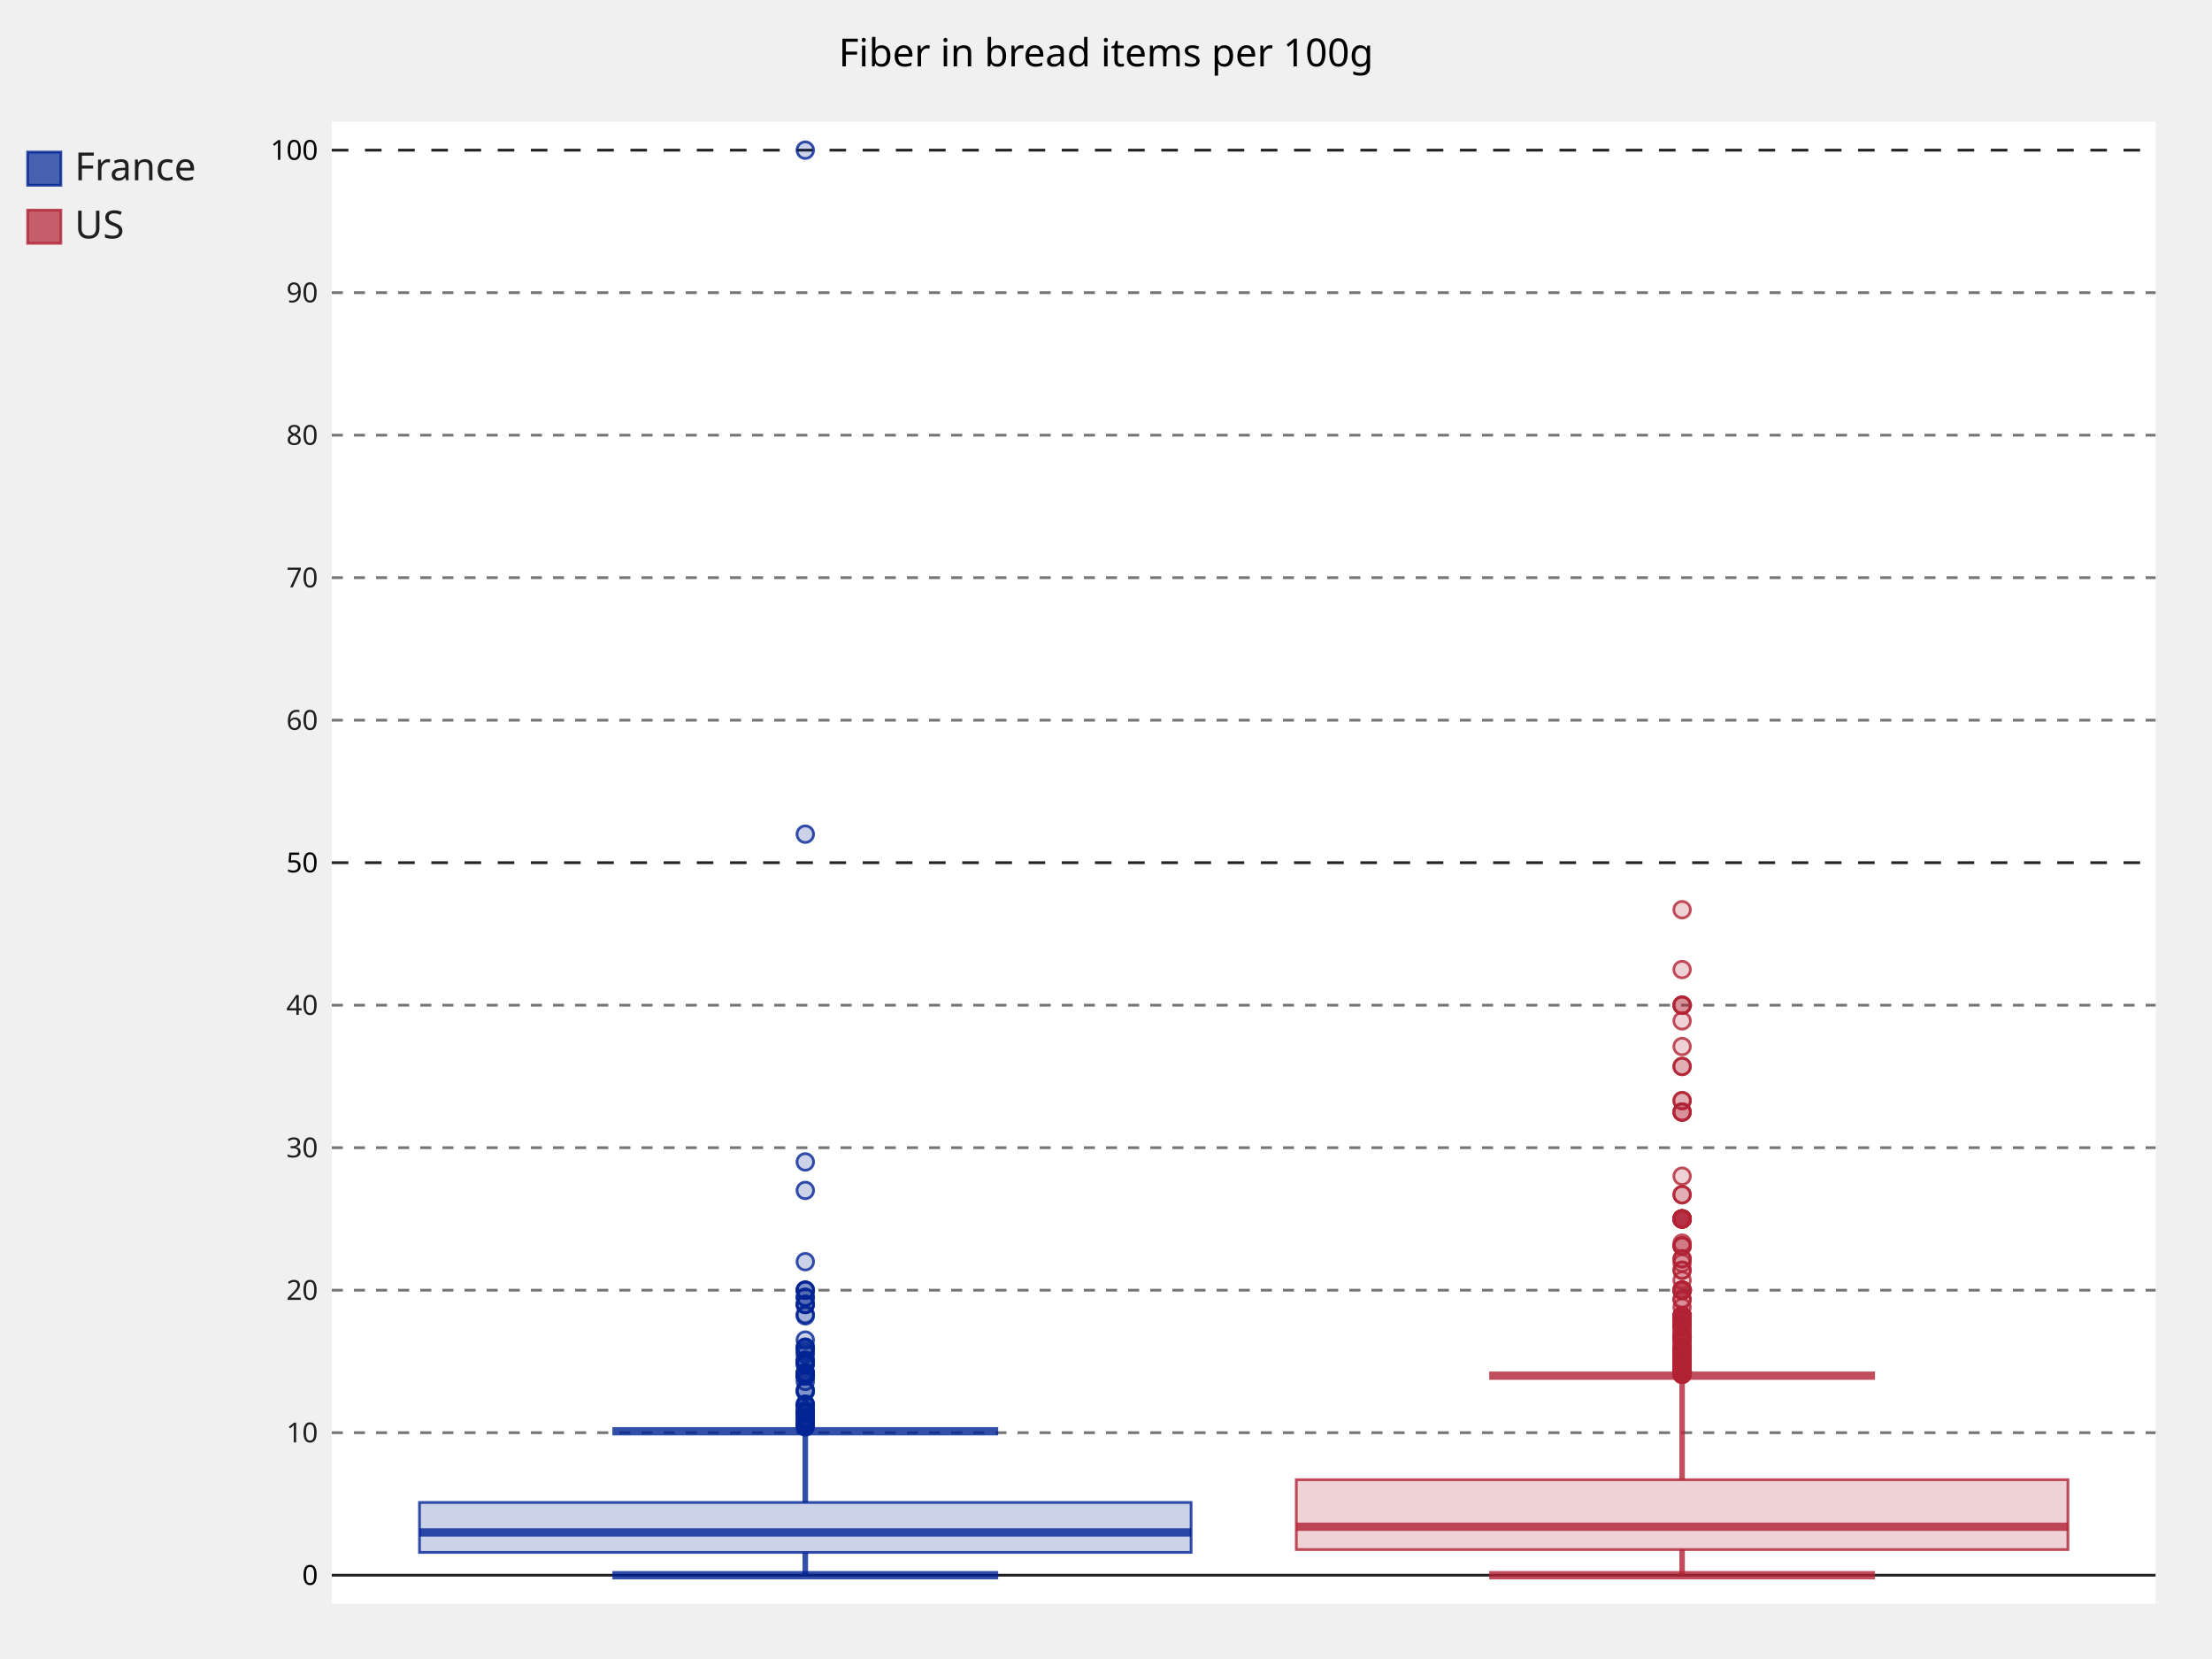
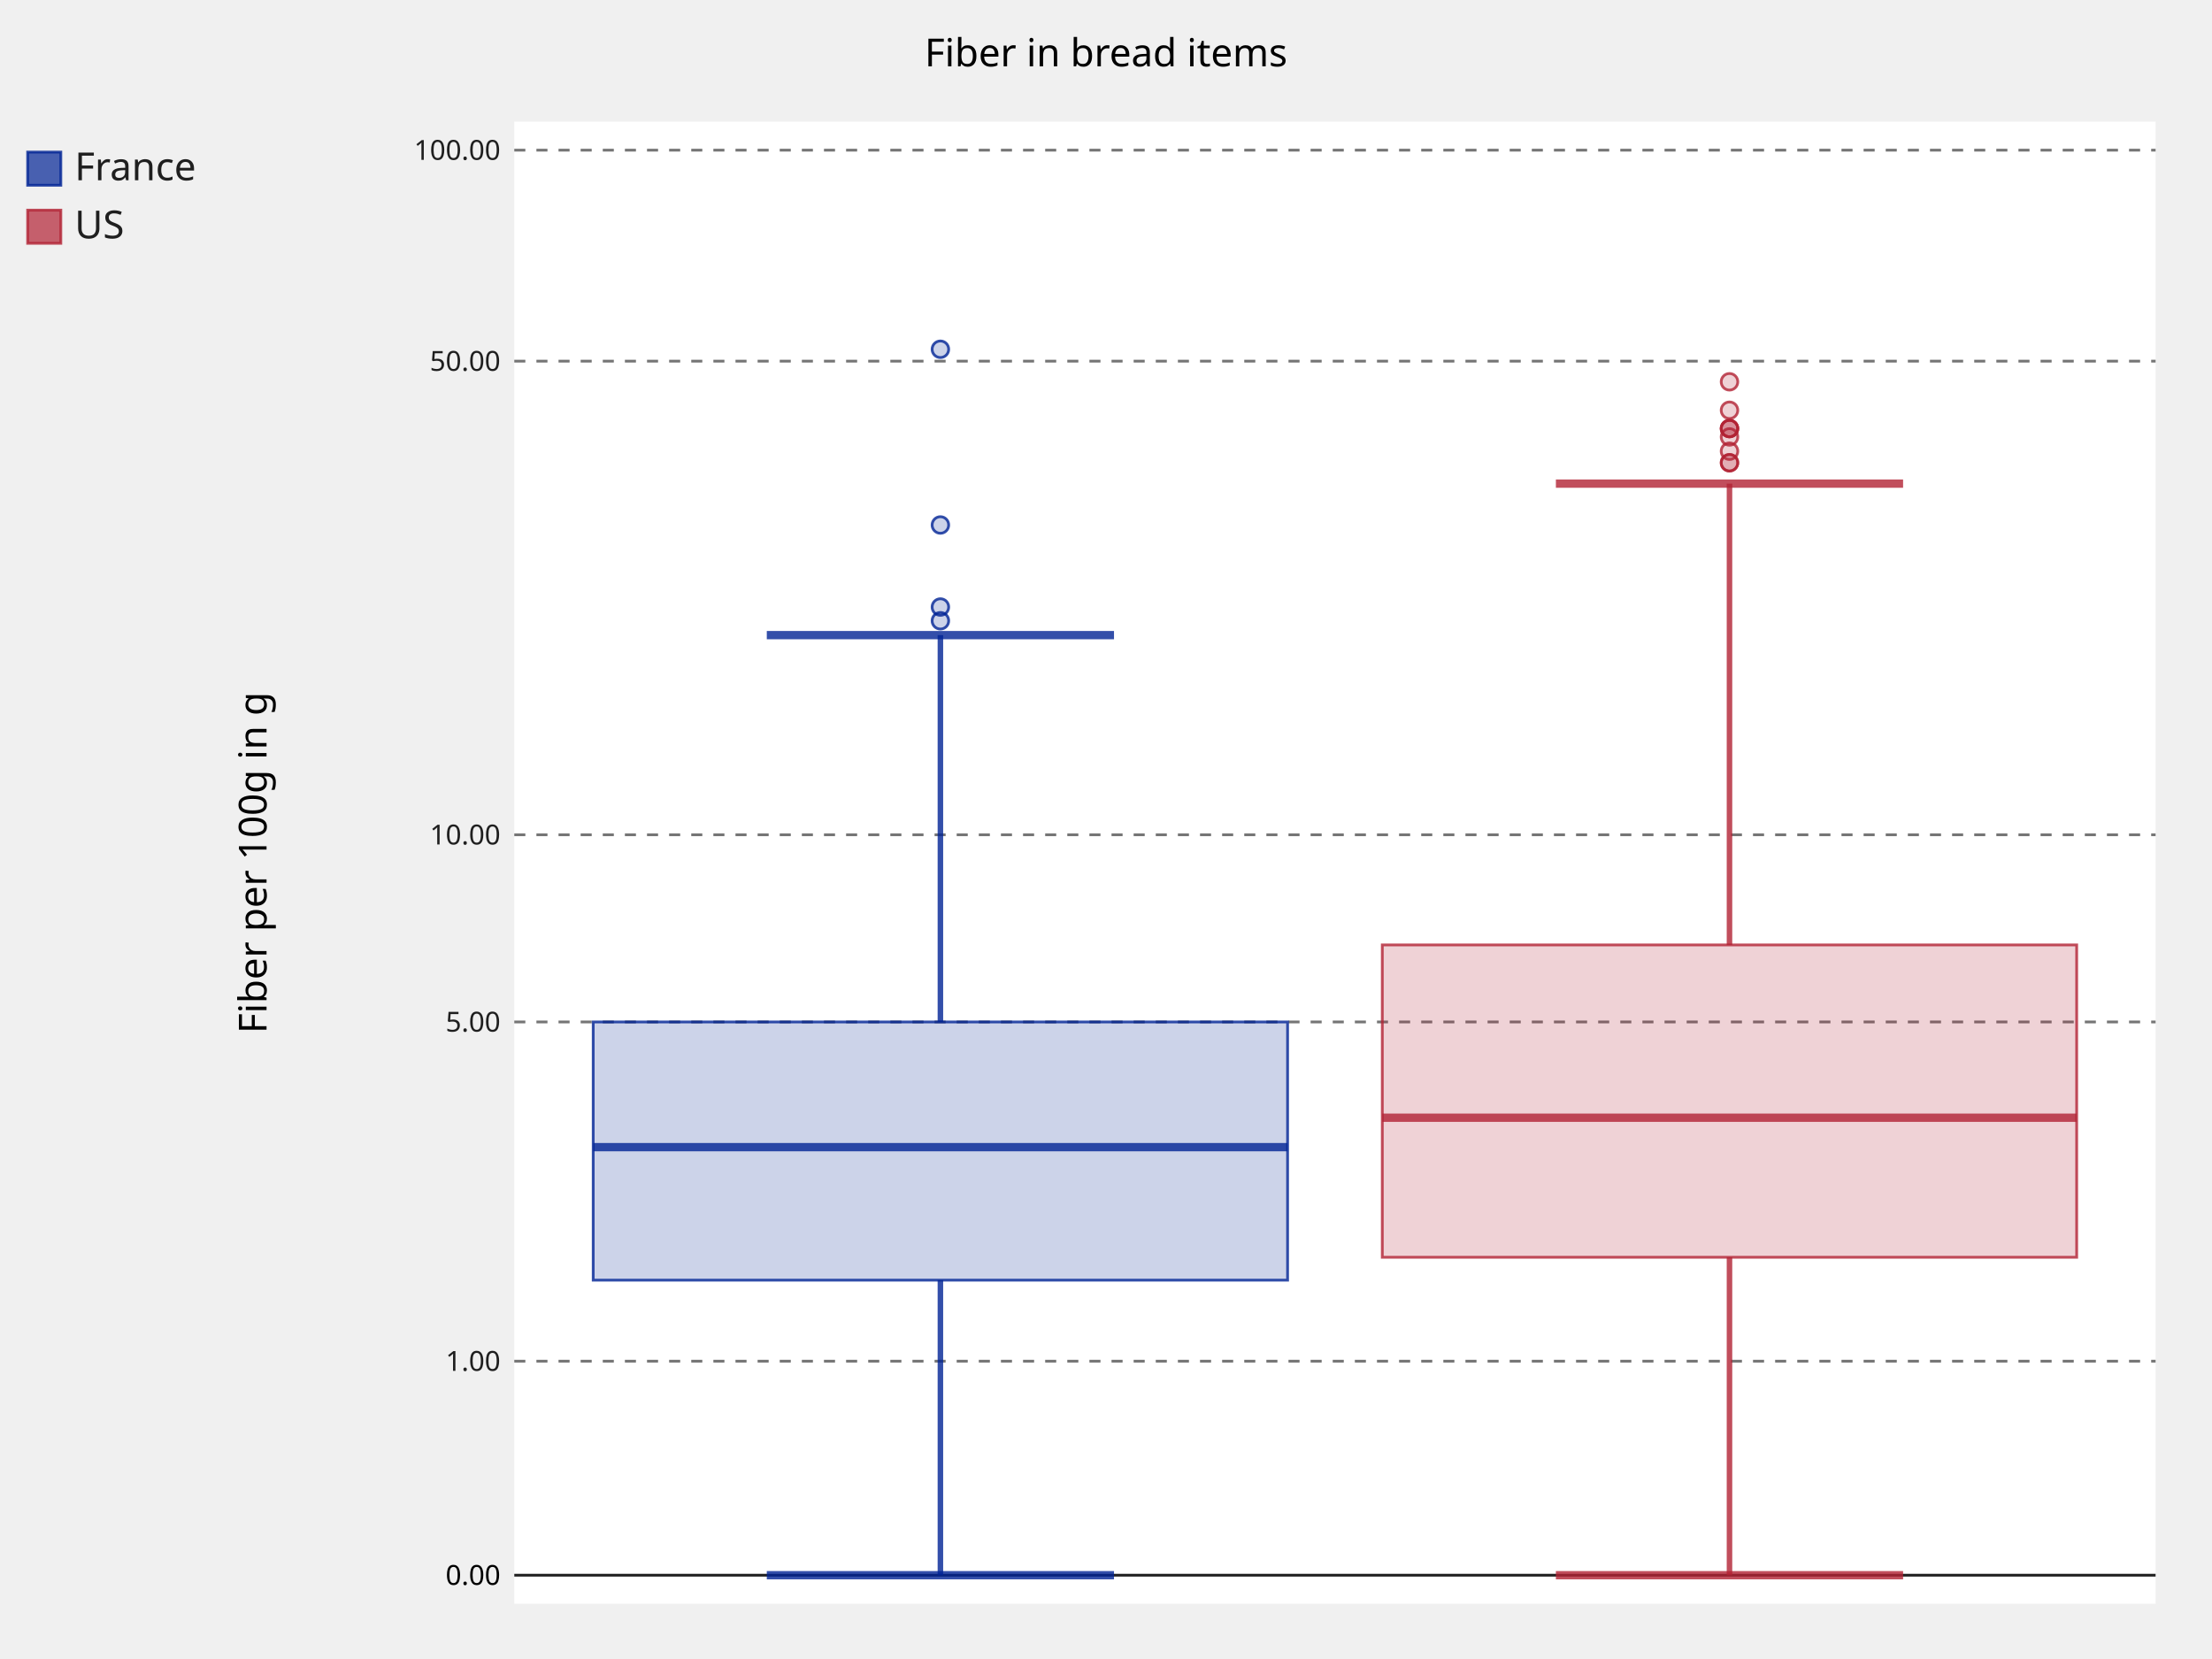
- <svg xmlns="http://www.w3.org/2000/svg" id="chart-11592038-0f30-44b8-a677-c13dc08fe028" class="pygal-chart" viewBox="0 0 800 600">
+ <svg xmlns="http://www.w3.org/2000/svg" id="chart-f9b374b5-dae5-4567-863d-ad201470a273" class="pygal-chart" viewBox="0 0 800 600">
  <defs>
-     <style type="text/css">#chart-11592038-0f30-44b8-a677-c13dc08fe028{-webkit-user-select:none;-webkit-font-smoothing:antialiased;font-family:Muli}#chart-11592038-0f30-44b8-a677-c13dc08fe028 .title{font-family:Muli;font-size:14px}#chart-11592038-0f30-44b8-a677-c13dc08fe028 .legends .legend text{font-family:Muli;font-size:14px}#chart-11592038-0f30-44b8-a677-c13dc08fe028 .axis text{font-family:Muli;font-size:10px}#chart-11592038-0f30-44b8-a677-c13dc08fe028 .axis text.major{font-family:Muli;font-size:10px}#chart-11592038-0f30-44b8-a677-c13dc08fe028 .text-overlay text.value{font-family:Muli;font-size:16px}#chart-11592038-0f30-44b8-a677-c13dc08fe028 .text-overlay text.label{font-family:Muli;font-size:10px}#chart-11592038-0f30-44b8-a677-c13dc08fe028 .tooltip{font-family:Muli;font-size:14px}#chart-11592038-0f30-44b8-a677-c13dc08fe028 text.no_data{font-family:Muli;font-size:64px}
- #chart-11592038-0f30-44b8-a677-c13dc08fe028{background-color:transparent}#chart-11592038-0f30-44b8-a677-c13dc08fe028 path,#chart-11592038-0f30-44b8-a677-c13dc08fe028 line,#chart-11592038-0f30-44b8-a677-c13dc08fe028 rect,#chart-11592038-0f30-44b8-a677-c13dc08fe028 circle{-webkit-transition:400ms ease-in;-moz-transition:400ms ease-in;transition:400ms ease-in}#chart-11592038-0f30-44b8-a677-c13dc08fe028 .graph &gt; .background{fill:transparent}#chart-11592038-0f30-44b8-a677-c13dc08fe028 .plot &gt; .background{fill:#FFFFFF}#chart-11592038-0f30-44b8-a677-c13dc08fe028 .graph{fill:rgba(0,0,0,.87)}#chart-11592038-0f30-44b8-a677-c13dc08fe028 text.no_data{fill:rgba(0,0,0,1)}#chart-11592038-0f30-44b8-a677-c13dc08fe028 .title{fill:rgba(0,0,0,1)}#chart-11592038-0f30-44b8-a677-c13dc08fe028 .legends .legend text{fill:rgba(0,0,0,.87)}#chart-11592038-0f30-44b8-a677-c13dc08fe028 .legends .legend:hover text{fill:rgba(0,0,0,1)}#chart-11592038-0f30-44b8-a677-c13dc08fe028 .axis .line{stroke:rgba(0,0,0,1)}#chart-11592038-0f30-44b8-a677-c13dc08fe028 .axis .guide.line{stroke:rgba(0,0,0,.54)}#chart-11592038-0f30-44b8-a677-c13dc08fe028 .axis .major.line{stroke:rgba(0,0,0,.87)}#chart-11592038-0f30-44b8-a677-c13dc08fe028 .axis text.major{fill:rgba(0,0,0,1)}#chart-11592038-0f30-44b8-a677-c13dc08fe028 .axis.y .guides:hover .guide.line,#chart-11592038-0f30-44b8-a677-c13dc08fe028 .line-graph .axis.x .guides:hover .guide.line,#chart-11592038-0f30-44b8-a677-c13dc08fe028 .stackedline-graph .axis.x .guides:hover .guide.line,#chart-11592038-0f30-44b8-a677-c13dc08fe028 .xy-graph .axis.x .guides:hover .guide.line{stroke:rgba(0,0,0,1)}#chart-11592038-0f30-44b8-a677-c13dc08fe028 .axis .guides:hover text{fill:rgba(0,0,0,1)}#chart-11592038-0f30-44b8-a677-c13dc08fe028 .reactive{fill-opacity:.7;stroke-opacity:.8}#chart-11592038-0f30-44b8-a677-c13dc08fe028 .ci{stroke:rgba(0,0,0,.87)}#chart-11592038-0f30-44b8-a677-c13dc08fe028 .reactive.active,#chart-11592038-0f30-44b8-a677-c13dc08fe028 .active .reactive{fill-opacity:.95;stroke-opacity:.9;stroke-width:4}#chart-11592038-0f30-44b8-a677-c13dc08fe028 .ci .reactive.active{stroke-width:1.5}#chart-11592038-0f30-44b8-a677-c13dc08fe028 .series text{fill:rgba(0,0,0,1)}#chart-11592038-0f30-44b8-a677-c13dc08fe028 .tooltip rect{fill:#FFFFFF;stroke:rgba(0,0,0,1);-webkit-transition:opacity 400ms ease-in;-moz-transition:opacity 400ms ease-in;transition:opacity 400ms ease-in}#chart-11592038-0f30-44b8-a677-c13dc08fe028 .tooltip .label{fill:rgba(0,0,0,.87)}#chart-11592038-0f30-44b8-a677-c13dc08fe028 .tooltip .label{fill:rgba(0,0,0,.87)}#chart-11592038-0f30-44b8-a677-c13dc08fe028 .tooltip .legend{font-size:.8em;fill:rgba(0,0,0,.54)}#chart-11592038-0f30-44b8-a677-c13dc08fe028 .tooltip .x_label{font-size:.6em;fill:rgba(0,0,0,1)}#chart-11592038-0f30-44b8-a677-c13dc08fe028 .tooltip .xlink{font-size:.5em;text-decoration:underline}#chart-11592038-0f30-44b8-a677-c13dc08fe028 .tooltip .value{font-size:1.5em}#chart-11592038-0f30-44b8-a677-c13dc08fe028 .bound{font-size:.5em}#chart-11592038-0f30-44b8-a677-c13dc08fe028 .max-value{font-size:.75em;fill:rgba(0,0,0,.54)}#chart-11592038-0f30-44b8-a677-c13dc08fe028 .map-element{fill:#FFFFFF;stroke:rgba(0,0,0,.54) !important}#chart-11592038-0f30-44b8-a677-c13dc08fe028 .map-element .reactive{fill-opacity:inherit;stroke-opacity:inherit}#chart-11592038-0f30-44b8-a677-c13dc08fe028 .color-0,#chart-11592038-0f30-44b8-a677-c13dc08fe028 .color-0 a:visited{stroke:#002395;fill:#002395}#chart-11592038-0f30-44b8-a677-c13dc08fe028 .color-1,#chart-11592038-0f30-44b8-a677-c13dc08fe028 .color-1 a:visited{stroke:#B22234;fill:#B22234}#chart-11592038-0f30-44b8-a677-c13dc08fe028 .text-overlay .color-0 text{fill:black}#chart-11592038-0f30-44b8-a677-c13dc08fe028 .text-overlay .color-1 text{fill:black}
- #chart-11592038-0f30-44b8-a677-c13dc08fe028 text.no_data{text-anchor:middle}#chart-11592038-0f30-44b8-a677-c13dc08fe028 .guide.line{fill:none}#chart-11592038-0f30-44b8-a677-c13dc08fe028 .centered{text-anchor:middle}#chart-11592038-0f30-44b8-a677-c13dc08fe028 .title{text-anchor:middle}#chart-11592038-0f30-44b8-a677-c13dc08fe028 .legends .legend text{fill-opacity:1}#chart-11592038-0f30-44b8-a677-c13dc08fe028 .axis.x text{text-anchor:middle}#chart-11592038-0f30-44b8-a677-c13dc08fe028 .axis.x:not(.web) text[transform]{text-anchor:start}#chart-11592038-0f30-44b8-a677-c13dc08fe028 .axis.x:not(.web) text[transform].backwards{text-anchor:end}#chart-11592038-0f30-44b8-a677-c13dc08fe028 .axis.y text{text-anchor:end}#chart-11592038-0f30-44b8-a677-c13dc08fe028 .axis.y text[transform].backwards{text-anchor:start}#chart-11592038-0f30-44b8-a677-c13dc08fe028 .axis.y2 text{text-anchor:start}#chart-11592038-0f30-44b8-a677-c13dc08fe028 .axis.y2 text[transform].backwards{text-anchor:end}#chart-11592038-0f30-44b8-a677-c13dc08fe028 .axis .guide.line{stroke-dasharray:4,4}#chart-11592038-0f30-44b8-a677-c13dc08fe028 .axis .major.guide.line{stroke-dasharray:6,6}#chart-11592038-0f30-44b8-a677-c13dc08fe028 .horizontal .axis.y .guide.line,#chart-11592038-0f30-44b8-a677-c13dc08fe028 .horizontal .axis.y2 .guide.line,#chart-11592038-0f30-44b8-a677-c13dc08fe028 .vertical .axis.x .guide.line{opacity:0}#chart-11592038-0f30-44b8-a677-c13dc08fe028 .horizontal .axis.always_show .guide.line,#chart-11592038-0f30-44b8-a677-c13dc08fe028 .vertical .axis.always_show .guide.line{opacity:1 !important}#chart-11592038-0f30-44b8-a677-c13dc08fe028 .axis.y .guides:hover .guide.line,#chart-11592038-0f30-44b8-a677-c13dc08fe028 .axis.y2 .guides:hover .guide.line,#chart-11592038-0f30-44b8-a677-c13dc08fe028 .axis.x .guides:hover .guide.line{opacity:1}#chart-11592038-0f30-44b8-a677-c13dc08fe028 .axis .guides:hover text{opacity:1}#chart-11592038-0f30-44b8-a677-c13dc08fe028 .nofill{fill:none}#chart-11592038-0f30-44b8-a677-c13dc08fe028 .subtle-fill{fill-opacity:.2}#chart-11592038-0f30-44b8-a677-c13dc08fe028 .dot{stroke-width:1px;fill-opacity:1}#chart-11592038-0f30-44b8-a677-c13dc08fe028 .dot.active{stroke-width:5px}#chart-11592038-0f30-44b8-a677-c13dc08fe028 .dot.negative{fill:transparent}#chart-11592038-0f30-44b8-a677-c13dc08fe028 text,#chart-11592038-0f30-44b8-a677-c13dc08fe028 tspan{stroke:none !important}#chart-11592038-0f30-44b8-a677-c13dc08fe028 .series text.active{opacity:1}#chart-11592038-0f30-44b8-a677-c13dc08fe028 .tooltip rect{fill-opacity:.95;stroke-width:.5}#chart-11592038-0f30-44b8-a677-c13dc08fe028 .tooltip text{fill-opacity:1}#chart-11592038-0f30-44b8-a677-c13dc08fe028 .showable{visibility:hidden}#chart-11592038-0f30-44b8-a677-c13dc08fe028 .showable.shown{visibility:visible}#chart-11592038-0f30-44b8-a677-c13dc08fe028 .gauge-background{fill:rgba(229,229,229,1);stroke:none}#chart-11592038-0f30-44b8-a677-c13dc08fe028 .bg-lines{stroke:transparent;stroke-width:2px}</style>
+     <style type="text/css">#chart-f9b374b5-dae5-4567-863d-ad201470a273{-webkit-user-select:none;-webkit-font-smoothing:antialiased;font-family:Muli}#chart-f9b374b5-dae5-4567-863d-ad201470a273 .title{font-family:Muli;font-size:14px}#chart-f9b374b5-dae5-4567-863d-ad201470a273 .legends .legend text{font-family:Muli;font-size:14px}#chart-f9b374b5-dae5-4567-863d-ad201470a273 .axis text{font-family:Muli;font-size:10px}#chart-f9b374b5-dae5-4567-863d-ad201470a273 .axis text.major{font-family:Muli;font-size:10px}#chart-f9b374b5-dae5-4567-863d-ad201470a273 .text-overlay text.value{font-family:Muli;font-size:16px}#chart-f9b374b5-dae5-4567-863d-ad201470a273 .text-overlay text.label{font-family:Muli;font-size:10px}#chart-f9b374b5-dae5-4567-863d-ad201470a273 .tooltip{font-family:Muli;font-size:14px}#chart-f9b374b5-dae5-4567-863d-ad201470a273 text.no_data{font-family:Muli;font-size:64px}
+ #chart-f9b374b5-dae5-4567-863d-ad201470a273{background-color:transparent}#chart-f9b374b5-dae5-4567-863d-ad201470a273 path,#chart-f9b374b5-dae5-4567-863d-ad201470a273 line,#chart-f9b374b5-dae5-4567-863d-ad201470a273 rect,#chart-f9b374b5-dae5-4567-863d-ad201470a273 circle{-webkit-transition:400ms ease-in;-moz-transition:400ms ease-in;transition:400ms ease-in}#chart-f9b374b5-dae5-4567-863d-ad201470a273 .graph &gt; .background{fill:transparent}#chart-f9b374b5-dae5-4567-863d-ad201470a273 .plot &gt; .background{fill:#FFFFFF}#chart-f9b374b5-dae5-4567-863d-ad201470a273 .graph{fill:rgba(0,0,0,.87)}#chart-f9b374b5-dae5-4567-863d-ad201470a273 text.no_data{fill:rgba(0,0,0,1)}#chart-f9b374b5-dae5-4567-863d-ad201470a273 .title{fill:rgba(0,0,0,1)}#chart-f9b374b5-dae5-4567-863d-ad201470a273 .legends .legend text{fill:rgba(0,0,0,.87)}#chart-f9b374b5-dae5-4567-863d-ad201470a273 .legends .legend:hover text{fill:rgba(0,0,0,1)}#chart-f9b374b5-dae5-4567-863d-ad201470a273 .axis .line{stroke:rgba(0,0,0,1)}#chart-f9b374b5-dae5-4567-863d-ad201470a273 .axis .guide.line{stroke:rgba(0,0,0,.54)}#chart-f9b374b5-dae5-4567-863d-ad201470a273 .axis .major.line{stroke:rgba(0,0,0,.87)}#chart-f9b374b5-dae5-4567-863d-ad201470a273 .axis text.major{fill:rgba(0,0,0,1)}#chart-f9b374b5-dae5-4567-863d-ad201470a273 .axis.y .guides:hover .guide.line,#chart-f9b374b5-dae5-4567-863d-ad201470a273 .line-graph .axis.x .guides:hover .guide.line,#chart-f9b374b5-dae5-4567-863d-ad201470a273 .stackedline-graph .axis.x .guides:hover .guide.line,#chart-f9b374b5-dae5-4567-863d-ad201470a273 .xy-graph .axis.x .guides:hover .guide.line{stroke:rgba(0,0,0,1)}#chart-f9b374b5-dae5-4567-863d-ad201470a273 .axis .guides:hover text{fill:rgba(0,0,0,1)}#chart-f9b374b5-dae5-4567-863d-ad201470a273 .reactive{fill-opacity:.7;stroke-opacity:.8}#chart-f9b374b5-dae5-4567-863d-ad201470a273 .ci{stroke:rgba(0,0,0,.87)}#chart-f9b374b5-dae5-4567-863d-ad201470a273 .reactive.active,#chart-f9b374b5-dae5-4567-863d-ad201470a273 .active .reactive{fill-opacity:.95;stroke-opacity:.9;stroke-width:4}#chart-f9b374b5-dae5-4567-863d-ad201470a273 .ci .reactive.active{stroke-width:1.5}#chart-f9b374b5-dae5-4567-863d-ad201470a273 .series text{fill:rgba(0,0,0,1)}#chart-f9b374b5-dae5-4567-863d-ad201470a273 .tooltip rect{fill:#FFFFFF;stroke:rgba(0,0,0,1);-webkit-transition:opacity 400ms ease-in;-moz-transition:opacity 400ms ease-in;transition:opacity 400ms ease-in}#chart-f9b374b5-dae5-4567-863d-ad201470a273 .tooltip .label{fill:rgba(0,0,0,.87)}#chart-f9b374b5-dae5-4567-863d-ad201470a273 .tooltip .label{fill:rgba(0,0,0,.87)}#chart-f9b374b5-dae5-4567-863d-ad201470a273 .tooltip .legend{font-size:.8em;fill:rgba(0,0,0,.54)}#chart-f9b374b5-dae5-4567-863d-ad201470a273 .tooltip .x_label{font-size:.6em;fill:rgba(0,0,0,1)}#chart-f9b374b5-dae5-4567-863d-ad201470a273 .tooltip .xlink{font-size:.5em;text-decoration:underline}#chart-f9b374b5-dae5-4567-863d-ad201470a273 .tooltip .value{font-size:1.5em}#chart-f9b374b5-dae5-4567-863d-ad201470a273 .bound{font-size:.5em}#chart-f9b374b5-dae5-4567-863d-ad201470a273 .max-value{font-size:.75em;fill:rgba(0,0,0,.54)}#chart-f9b374b5-dae5-4567-863d-ad201470a273 .map-element{fill:#FFFFFF;stroke:rgba(0,0,0,.54) !important}#chart-f9b374b5-dae5-4567-863d-ad201470a273 .map-element .reactive{fill-opacity:inherit;stroke-opacity:inherit}#chart-f9b374b5-dae5-4567-863d-ad201470a273 .color-0,#chart-f9b374b5-dae5-4567-863d-ad201470a273 .color-0 a:visited{stroke:#002395;fill:#002395}#chart-f9b374b5-dae5-4567-863d-ad201470a273 .color-1,#chart-f9b374b5-dae5-4567-863d-ad201470a273 .color-1 a:visited{stroke:#B22234;fill:#B22234}#chart-f9b374b5-dae5-4567-863d-ad201470a273 .text-overlay .color-0 text{fill:black}#chart-f9b374b5-dae5-4567-863d-ad201470a273 .text-overlay .color-1 text{fill:black}
+ #chart-f9b374b5-dae5-4567-863d-ad201470a273 text.no_data{text-anchor:middle}#chart-f9b374b5-dae5-4567-863d-ad201470a273 .guide.line{fill:none}#chart-f9b374b5-dae5-4567-863d-ad201470a273 .centered{text-anchor:middle}#chart-f9b374b5-dae5-4567-863d-ad201470a273 .title{text-anchor:middle}#chart-f9b374b5-dae5-4567-863d-ad201470a273 .legends .legend text{fill-opacity:1}#chart-f9b374b5-dae5-4567-863d-ad201470a273 .axis.x text{text-anchor:middle}#chart-f9b374b5-dae5-4567-863d-ad201470a273 .axis.x:not(.web) text[transform]{text-anchor:start}#chart-f9b374b5-dae5-4567-863d-ad201470a273 .axis.x:not(.web) text[transform].backwards{text-anchor:end}#chart-f9b374b5-dae5-4567-863d-ad201470a273 .axis.y text{text-anchor:end}#chart-f9b374b5-dae5-4567-863d-ad201470a273 .axis.y text[transform].backwards{text-anchor:start}#chart-f9b374b5-dae5-4567-863d-ad201470a273 .axis.y2 text{text-anchor:start}#chart-f9b374b5-dae5-4567-863d-ad201470a273 .axis.y2 text[transform].backwards{text-anchor:end}#chart-f9b374b5-dae5-4567-863d-ad201470a273 .axis .guide.line{stroke-dasharray:4,4}#chart-f9b374b5-dae5-4567-863d-ad201470a273 .axis .major.guide.line{stroke-dasharray:6,6}#chart-f9b374b5-dae5-4567-863d-ad201470a273 .horizontal .axis.y .guide.line,#chart-f9b374b5-dae5-4567-863d-ad201470a273 .horizontal .axis.y2 .guide.line,#chart-f9b374b5-dae5-4567-863d-ad201470a273 .vertical .axis.x .guide.line{opacity:0}#chart-f9b374b5-dae5-4567-863d-ad201470a273 .horizontal .axis.always_show .guide.line,#chart-f9b374b5-dae5-4567-863d-ad201470a273 .vertical .axis.always_show .guide.line{opacity:1 !important}#chart-f9b374b5-dae5-4567-863d-ad201470a273 .axis.y .guides:hover .guide.line,#chart-f9b374b5-dae5-4567-863d-ad201470a273 .axis.y2 .guides:hover .guide.line,#chart-f9b374b5-dae5-4567-863d-ad201470a273 .axis.x .guides:hover .guide.line{opacity:1}#chart-f9b374b5-dae5-4567-863d-ad201470a273 .axis .guides:hover text{opacity:1}#chart-f9b374b5-dae5-4567-863d-ad201470a273 .nofill{fill:none}#chart-f9b374b5-dae5-4567-863d-ad201470a273 .subtle-fill{fill-opacity:.2}#chart-f9b374b5-dae5-4567-863d-ad201470a273 .dot{stroke-width:1px;fill-opacity:1}#chart-f9b374b5-dae5-4567-863d-ad201470a273 .dot.active{stroke-width:5px}#chart-f9b374b5-dae5-4567-863d-ad201470a273 .dot.negative{fill:transparent}#chart-f9b374b5-dae5-4567-863d-ad201470a273 text,#chart-f9b374b5-dae5-4567-863d-ad201470a273 tspan{stroke:none !important}#chart-f9b374b5-dae5-4567-863d-ad201470a273 .series text.active{opacity:1}#chart-f9b374b5-dae5-4567-863d-ad201470a273 .tooltip rect{fill-opacity:.95;stroke-width:.5}#chart-f9b374b5-dae5-4567-863d-ad201470a273 .tooltip text{fill-opacity:1}#chart-f9b374b5-dae5-4567-863d-ad201470a273 .showable{visibility:hidden}#chart-f9b374b5-dae5-4567-863d-ad201470a273 .showable.shown{visibility:visible}#chart-f9b374b5-dae5-4567-863d-ad201470a273 .gauge-background{fill:rgba(229,229,229,1);stroke:none}#chart-f9b374b5-dae5-4567-863d-ad201470a273 .bg-lines{stroke:transparent;stroke-width:2px}</style>
  </defs>
  <g class="graph box-graph vertical">
    <rect class="background" height="600" width="800" x="0" y="0" />
-     <g class="plot" transform="translate(120, 44)">
-       <rect class="background" height="536" width="659.6" x="0" y="0" />
+     <g class="plot" transform="translate(186, 44)">
+       <rect class="background" height="536" width="593.6" x="0" y="0" />
      <g class="axis y always_show">
        <g class="guides">
-           <path class="axis major line" d="M0 525.692 h659.6" />
-           <text class="major" x="-5" y="529.192">0</text>
+           <path class="major line" d="M0 525.692 h593.6" />
+           <text class="major" x="-5" y="529.192">      0.00</text>
        </g>
        <g class="guides">
-           <path class="guide line" d="M0 474.154 h659.6" />
-           <text class="" x="-5" y="477.654">10</text>
+           <path class="guide line" d="M0 448.286 h593.6" />
+           <text class="" x="-5" y="451.786">      1.00</text>
        </g>
        <g class="guides">
-           <path class="guide line" d="M0 422.615 h659.6" />
-           <text class="" x="-5" y="426.115">20</text>
+           <path class="guide line" d="M0 325.601 h593.6" />
+           <text class="" x="-5" y="329.101">      5.00</text>
        </g>
        <g class="guides">
-           <path class="guide line" d="M0 371.077 h659.6" />
-           <text class="" x="-5" y="374.577">30</text>
+           <path class="guide line" d="M0 257.912 h593.6" />
+           <text class="" x="-5" y="261.412">     10.00</text>
        </g>
        <g class="guides">
-           <path class="guide line" d="M0 319.538 h659.6" />
-           <text class="" x="-5" y="323.038">40</text>
+           <path class="guide line" d="M0 86.613 h593.6" />
+           <text class="" x="-5" y="90.113">     50.00</text>
        </g>
        <g class="guides">
-           <path class="major guide line" d="M0 268 h659.6" />
-           <text class="major" x="-5" y="271.5">50</text>
-         </g>
-         <g class="guides">
-           <path class="guide line" d="M0 216.462 h659.6" />
-           <text class="" x="-5" y="219.962">60</text>
-         </g>
-         <g class="guides">
-           <path class="guide line" d="M0 164.923 h659.6" />
-           <text class="" x="-5" y="168.423">70</text>
-         </g>
-         <g class="guides">
-           <path class="guide line" d="M0 113.385 h659.6" />
-           <text class="" x="-5" y="116.885">80</text>
-         </g>
-         <g class="guides">
-           <path class="guide line" d="M0 61.846 h659.6" />
-           <text class="" x="-5" y="65.346">90</text>
-         </g>
-         <g class="guides">
-           <path class="major guide line" d="M0 10.308 h659.6" />
-           <text class="major" x="-5" y="13.808">100</text>
+           <path class="guide line" d="M0 10.308 h593.6" />
+           <text class="" x="-5" y="13.808">    100.00</text>
        </g>
      </g>
      <g class="series serie-0 color-0">
        <g class="boxes">
          <g class="box">
-             <path class="reactive tooltip-trigger" d="M101.477 525.692 L241.008 525.692" stroke-width="3" />
-             <path class="reactive tooltip-trigger" d="M31.712 510.231 L310.773 510.231" stroke-width="3" />
-             <path class="reactive tooltip-trigger" d="M101.477 473.638 L241.008 473.638" stroke-width="3" />
-             <path class="reactive tooltip-trigger" d="M171.242 525.692 L171.242 517.446" stroke-width="2" />
-             <path class="reactive tooltip-trigger" d="M171.242 473.638 L171.242 499.382" stroke-width="2" />
-             <rect class="subtle-fill reactive tooltip-trigger" height="18.064" width="279.062" x="31.712" y="499.382" />
-             <circle class="subtle-fill reactive tooltip-trigger" cx="171.242" cy="472.092" r="3" />
-             <circle class="subtle-fill reactive tooltip-trigger" cx="171.242" cy="471.577" r="3" />
-             <circle class="subtle-fill reactive tooltip-trigger" cx="171.242" cy="471.577" r="3" />
-             <circle class="subtle-fill reactive tooltip-trigger" cx="171.242" cy="470.546" r="3" />
-             <circle class="subtle-fill reactive tooltip-trigger" cx="171.242" cy="470.031" r="3" />
-             <circle class="subtle-fill reactive tooltip-trigger" cx="171.242" cy="469.0" r="3" />
-             <circle class="subtle-fill reactive tooltip-trigger" cx="171.242" cy="469.0" r="3" />
-             <circle class="subtle-fill reactive tooltip-trigger" cx="171.242" cy="468.485" r="3" />
-             <circle class="subtle-fill reactive tooltip-trigger" cx="171.242" cy="467.454" r="3" />
-             <circle class="subtle-fill reactive tooltip-trigger" cx="171.242" cy="466.938" r="3" />
-             <circle class="subtle-fill reactive tooltip-trigger" cx="171.242" cy="466.938" r="3" />
-             <circle class="subtle-fill reactive tooltip-trigger" cx="171.242" cy="466.423" r="3" />
-             <circle class="subtle-fill reactive tooltip-trigger" cx="171.242" cy="465.908" r="3" />
-             <circle class="subtle-fill reactive tooltip-trigger" cx="171.242" cy="464.362" r="3" />
-             <circle class="subtle-fill reactive tooltip-trigger" cx="171.242" cy="464.362" r="3" />
-             <circle class="subtle-fill reactive tooltip-trigger" cx="171.242" cy="463.846" r="3" />
-             <circle class="subtle-fill reactive tooltip-trigger" cx="171.242" cy="463.846" r="3" />
-             <circle class="subtle-fill reactive tooltip-trigger" cx="171.242" cy="459.208" r="3" />
-             <circle class="subtle-fill reactive tooltip-trigger" cx="171.242" cy="459.208" r="3" />
-             <circle class="subtle-fill reactive tooltip-trigger" cx="171.242" cy="458.692" r="3" />
-             <circle class="subtle-fill reactive tooltip-trigger" cx="171.242" cy="455.6" r="3" />
-             <circle class="subtle-fill reactive tooltip-trigger" cx="171.242" cy="453.538" r="3" />
-             <circle class="subtle-fill reactive tooltip-trigger" cx="171.242" cy="453.538" r="3" />
-             <circle class="subtle-fill reactive tooltip-trigger" cx="171.242" cy="453.538" r="3" />
-             <circle class="subtle-fill reactive tooltip-trigger" cx="171.242" cy="453.538" r="3" />
-             <circle class="subtle-fill reactive tooltip-trigger" cx="171.242" cy="453.538" r="3" />
-             <circle class="subtle-fill reactive tooltip-trigger" cx="171.242" cy="453.538" r="3" />
-             <circle class="subtle-fill reactive tooltip-trigger" cx="171.242" cy="453.538" r="3" />
-             <circle class="subtle-fill reactive tooltip-trigger" cx="171.242" cy="452.508" r="3" />
-             <circle class="subtle-fill reactive tooltip-trigger" cx="171.242" cy="452.508" r="3" />
-             <circle class="subtle-fill reactive tooltip-trigger" cx="171.242" cy="452.508" r="3" />
-             <circle class="subtle-fill reactive tooltip-trigger" cx="171.242" cy="449.415" r="3" />
-             <circle class="subtle-fill reactive tooltip-trigger" cx="171.242" cy="449.415" r="3" />
-             <circle class="subtle-fill reactive tooltip-trigger" cx="171.242" cy="448.385" r="3" />
-             <circle class="subtle-fill reactive tooltip-trigger" cx="171.242" cy="448.385" r="3" />
-             <circle class="subtle-fill reactive tooltip-trigger" cx="171.242" cy="448.385" r="3" />
-             <circle class="subtle-fill reactive tooltip-trigger" cx="171.242" cy="447.869" r="3" />
-             <circle class="subtle-fill reactive tooltip-trigger" cx="171.242" cy="445.808" r="3" />
-             <circle class="subtle-fill reactive tooltip-trigger" cx="171.242" cy="444.777" r="3" />
-             <circle class="subtle-fill reactive tooltip-trigger" cx="171.242" cy="443.746" r="3" />
-             <circle class="subtle-fill reactive tooltip-trigger" cx="171.242" cy="443.231" r="3" />
-             <circle class="subtle-fill reactive tooltip-trigger" cx="171.242" cy="443.231" r="3" />
-             <circle class="subtle-fill reactive tooltip-trigger" cx="171.242" cy="440.654" r="3" />
-             <circle class="subtle-fill reactive tooltip-trigger" cx="171.242" cy="431.892" r="3" />
-             <circle class="subtle-fill reactive tooltip-trigger" cx="171.242" cy="431.377" r="3" />
-             <circle class="subtle-fill reactive tooltip-trigger" cx="171.242" cy="427.769" r="3" />
-             <circle class="subtle-fill reactive tooltip-trigger" cx="171.242" cy="427.769" r="3" />
-             <circle class="subtle-fill reactive tooltip-trigger" cx="171.242" cy="427.769" r="3" />
-             <circle class="subtle-fill reactive tooltip-trigger" cx="171.242" cy="425.192" r="3" />
-             <circle class="subtle-fill reactive tooltip-trigger" cx="171.242" cy="425.192" r="3" />
-             <circle class="subtle-fill reactive tooltip-trigger" cx="171.242" cy="422.615" r="3" />
-             <circle class="subtle-fill reactive tooltip-trigger" cx="171.242" cy="422.615" r="3" />
-             <circle class="subtle-fill reactive tooltip-trigger" cx="171.242" cy="422.615" r="3" />
-             <circle class="subtle-fill reactive tooltip-trigger" cx="171.242" cy="412.308" r="3" />
-             <circle class="subtle-fill reactive tooltip-trigger" cx="171.242" cy="386.538" r="3" />
-             <circle class="subtle-fill reactive tooltip-trigger" cx="171.242" cy="376.231" r="3" />
-             <circle class="subtle-fill reactive tooltip-trigger" cx="171.242" cy="257.692" r="3" />
-             <circle class="subtle-fill reactive tooltip-trigger" cx="171.242" cy="10.308" r="3" />
+             <path class="reactive tooltip-trigger" d="M91.323 525.692 L216.892 525.692" stroke-width="3" />
+             <path class="reactive tooltip-trigger" d="M28.538 370.881 L279.677 370.881" stroke-width="3" />
+             <path class="reactive tooltip-trigger" d="M91.323 185.701 L216.892 185.701" stroke-width="3" />
+             <path class="reactive tooltip-trigger" d="M154.108 525.692 L154.108 418.987" stroke-width="2" />
+             <path class="reactive tooltip-trigger" d="M154.108 185.701 L154.108 325.601" stroke-width="2" />
+             <rect class="subtle-fill reactive tooltip-trigger" height="93.386" width="251.138" x="28.538" y="325.601" />
+             <circle class="subtle-fill reactive tooltip-trigger" cx="154.108" cy="180.506" r="3" />
+             <circle class="subtle-fill reactive tooltip-trigger" cx="154.108" cy="175.542" r="3" />
+             <circle class="subtle-fill reactive tooltip-trigger" cx="154.108" cy="145.87" r="3" />
+             <circle class="subtle-fill reactive tooltip-trigger" cx="154.108" cy="82.318" r="3" />
          </g>
        </g>
      </g>
      <g class="series serie-1 color-1">
        <g class="boxes">
          <g class="box">
-             <path class="reactive tooltip-trigger" d="M418.592 525.692 L558.123 525.692" stroke-width="3" />
-             <path class="reactive tooltip-trigger" d="M348.827 508.169 L627.888 508.169" stroke-width="3" />
-             <path class="reactive tooltip-trigger" d="M418.592 453.538 L558.123 453.538" stroke-width="3" />
-             <path class="reactive tooltip-trigger" d="M488.358 525.692 L488.358 516.415" stroke-width="2" />
-             <path class="reactive tooltip-trigger" d="M488.358 453.538 L488.358 491.162" stroke-width="2" />
-             <rect class="subtle-fill reactive tooltip-trigger" height="25.254" width="279.062" x="348.827" y="491.162" />
-             <circle class="subtle-fill reactive tooltip-trigger" cx="488.358" cy="453.023" r="3" />
-             <circle class="subtle-fill reactive tooltip-trigger" cx="488.358" cy="453.023" r="3" />
-             <circle class="subtle-fill reactive tooltip-trigger" cx="488.358" cy="453.023" r="3" />
-             <circle class="subtle-fill reactive tooltip-trigger" cx="488.358" cy="453.023" r="3" />
-             <circle class="subtle-fill reactive tooltip-trigger" cx="488.358" cy="451.992" r="3" />
-             <circle class="subtle-fill reactive tooltip-trigger" cx="488.358" cy="451.992" r="3" />
-             <circle class="subtle-fill reactive tooltip-trigger" cx="488.358" cy="451.992" r="3" />
-             <circle class="subtle-fill reactive tooltip-trigger" cx="488.358" cy="451.992" r="3" />
-             <circle class="subtle-fill reactive tooltip-trigger" cx="488.358" cy="451.992" r="3" />
-             <circle class="subtle-fill reactive tooltip-trigger" cx="488.358" cy="451.992" r="3" />
-             <circle class="subtle-fill reactive tooltip-trigger" cx="488.358" cy="451.992" r="3" />
-             <circle class="subtle-fill reactive tooltip-trigger" cx="488.358" cy="451.992" r="3" />
-             <circle class="subtle-fill reactive tooltip-trigger" cx="488.358" cy="451.992" r="3" />
-             <circle class="subtle-fill reactive tooltip-trigger" cx="488.358" cy="451.992" r="3" />
-             <circle class="subtle-fill reactive tooltip-trigger" cx="488.358" cy="451.992" r="3" />
-             <circle class="subtle-fill reactive tooltip-trigger" cx="488.358" cy="451.992" r="3" />
-             <circle class="subtle-fill reactive tooltip-trigger" cx="488.358" cy="451.992" r="3" />
-             <circle class="subtle-fill reactive tooltip-trigger" cx="488.358" cy="451.992" r="3" />
-             <circle class="subtle-fill reactive tooltip-trigger" cx="488.358" cy="451.992" r="3" />
-             <circle class="subtle-fill reactive tooltip-trigger" cx="488.358" cy="451.992" r="3" />
-             <circle class="subtle-fill reactive tooltip-trigger" cx="488.358" cy="451.992" r="3" />
-             <circle class="subtle-fill reactive tooltip-trigger" cx="488.358" cy="451.992" r="3" />
-             <circle class="subtle-fill reactive tooltip-trigger" cx="488.358" cy="451.992" r="3" />
-             <circle class="subtle-fill reactive tooltip-trigger" cx="488.358" cy="451.992" r="3" />
-             <circle class="subtle-fill reactive tooltip-trigger" cx="488.358" cy="451.992" r="3" />
-             <circle class="subtle-fill reactive tooltip-trigger" cx="488.358" cy="451.992" r="3" />
-             <circle class="subtle-fill reactive tooltip-trigger" cx="488.358" cy="451.992" r="3" />
-             <circle class="subtle-fill reactive tooltip-trigger" cx="488.358" cy="451.992" r="3" />
-             <circle class="subtle-fill reactive tooltip-trigger" cx="488.358" cy="451.992" r="3" />
-             <circle class="subtle-fill reactive tooltip-trigger" cx="488.358" cy="451.992" r="3" />
-             <circle class="subtle-fill reactive tooltip-trigger" cx="488.358" cy="451.992" r="3" />
-             <circle class="subtle-fill reactive tooltip-trigger" cx="488.358" cy="451.992" r="3" />
-             <circle class="subtle-fill reactive tooltip-trigger" cx="488.358" cy="451.992" r="3" />
-             <circle class="subtle-fill reactive tooltip-trigger" cx="488.358" cy="451.992" r="3" />
-             <circle class="subtle-fill reactive tooltip-trigger" cx="488.358" cy="451.992" r="3" />
-             <circle class="subtle-fill reactive tooltip-trigger" cx="488.358" cy="451.992" r="3" />
-             <circle class="subtle-fill reactive tooltip-trigger" cx="488.358" cy="451.992" r="3" />
-             <circle class="subtle-fill reactive tooltip-trigger" cx="488.358" cy="451.992" r="3" />
-             <circle class="subtle-fill reactive tooltip-trigger" cx="488.358" cy="450.446" r="3" />
-             <circle class="subtle-fill reactive tooltip-trigger" cx="488.358" cy="449.931" r="3" />
-             <circle class="subtle-fill reactive tooltip-trigger" cx="488.358" cy="449.415" r="3" />
-             <circle class="subtle-fill reactive tooltip-trigger" cx="488.358" cy="449.415" r="3" />
-             <circle class="subtle-fill reactive tooltip-trigger" cx="488.358" cy="449.415" r="3" />
-             <circle class="subtle-fill reactive tooltip-trigger" cx="488.358" cy="449.415" r="3" />
-             <circle class="subtle-fill reactive tooltip-trigger" cx="488.358" cy="448.9" r="3" />
-             <circle class="subtle-fill reactive tooltip-trigger" cx="488.358" cy="448.9" r="3" />
-             <circle class="subtle-fill reactive tooltip-trigger" cx="488.358" cy="448.9" r="3" />
-             <circle class="subtle-fill reactive tooltip-trigger" cx="488.358" cy="448.385" r="3" />
-             <circle class="subtle-fill reactive tooltip-trigger" cx="488.358" cy="448.385" r="3" />
-             <circle class="subtle-fill reactive tooltip-trigger" cx="488.358" cy="447.869" r="3" />
-             <circle class="subtle-fill reactive tooltip-trigger" cx="488.358" cy="447.869" r="3" />
-             <circle class="subtle-fill reactive tooltip-trigger" cx="488.358" cy="447.869" r="3" />
-             <circle class="subtle-fill reactive tooltip-trigger" cx="488.358" cy="447.869" r="3" />
-             <circle class="subtle-fill reactive tooltip-trigger" cx="488.358" cy="446.323" r="3" />
-             <circle class="subtle-fill reactive tooltip-trigger" cx="488.358" cy="446.323" r="3" />
-             <circle class="subtle-fill reactive tooltip-trigger" cx="488.358" cy="446.323" r="3" />
-             <circle class="subtle-fill reactive tooltip-trigger" cx="488.358" cy="446.323" r="3" />
-             <circle class="subtle-fill reactive tooltip-trigger" cx="488.358" cy="445.292" r="3" />
-             <circle class="subtle-fill reactive tooltip-trigger" cx="488.358" cy="445.292" r="3" />
-             <circle class="subtle-fill reactive tooltip-trigger" cx="488.358" cy="444.262" r="3" />
-             <circle class="subtle-fill reactive tooltip-trigger" cx="488.358" cy="444.262" r="3" />
-             <circle class="subtle-fill reactive tooltip-trigger" cx="488.358" cy="444.262" r="3" />
-             <circle class="subtle-fill reactive tooltip-trigger" cx="488.358" cy="444.262" r="3" />
-             <circle class="subtle-fill reactive tooltip-trigger" cx="488.358" cy="444.262" r="3" />
-             <circle class="subtle-fill reactive tooltip-trigger" cx="488.358" cy="444.262" r="3" />
-             <circle class="subtle-fill reactive tooltip-trigger" cx="488.358" cy="444.262" r="3" />
-             <circle class="subtle-fill reactive tooltip-trigger" cx="488.358" cy="444.262" r="3" />
-             <circle class="subtle-fill reactive tooltip-trigger" cx="488.358" cy="444.262" r="3" />
-             <circle class="subtle-fill reactive tooltip-trigger" cx="488.358" cy="443.231" r="3" />
-             <circle class="subtle-fill reactive tooltip-trigger" cx="488.358" cy="443.231" r="3" />
-             <circle class="subtle-fill reactive tooltip-trigger" cx="488.358" cy="441.685" r="3" />
-             <circle class="subtle-fill reactive tooltip-trigger" cx="488.358" cy="441.169" r="3" />
-             <circle class="subtle-fill reactive tooltip-trigger" cx="488.358" cy="439.623" r="3" />
-             <circle class="subtle-fill reactive tooltip-trigger" cx="488.358" cy="439.623" r="3" />
-             <circle class="subtle-fill reactive tooltip-trigger" cx="488.358" cy="439.623" r="3" />
-             <circle class="subtle-fill reactive tooltip-trigger" cx="488.358" cy="439.623" r="3" />
-             <circle class="subtle-fill reactive tooltip-trigger" cx="488.358" cy="439.623" r="3" />
-             <circle class="subtle-fill reactive tooltip-trigger" cx="488.358" cy="439.623" r="3" />
-             <circle class="subtle-fill reactive tooltip-trigger" cx="488.358" cy="439.623" r="3" />
-             <circle class="subtle-fill reactive tooltip-trigger" cx="488.358" cy="439.623" r="3" />
-             <circle class="subtle-fill reactive tooltip-trigger" cx="488.358" cy="438.077" r="3" />
-             <circle class="subtle-fill reactive tooltip-trigger" cx="488.358" cy="437.562" r="3" />
-             <circle class="subtle-fill reactive tooltip-trigger" cx="488.358" cy="436.015" r="3" />
-             <circle class="subtle-fill reactive tooltip-trigger" cx="488.358" cy="435.5" r="3" />
-             <circle class="subtle-fill reactive tooltip-trigger" cx="488.358" cy="435.5" r="3" />
-             <circle class="subtle-fill reactive tooltip-trigger" cx="488.358" cy="435.5" r="3" />
-             <circle class="subtle-fill reactive tooltip-trigger" cx="488.358" cy="435.5" r="3" />
-             <circle class="subtle-fill reactive tooltip-trigger" cx="488.358" cy="434.985" r="3" />
-             <circle class="subtle-fill reactive tooltip-trigger" cx="488.358" cy="433.438" r="3" />
-             <circle class="subtle-fill reactive tooltip-trigger" cx="488.358" cy="433.438" r="3" />
-             <circle class="subtle-fill reactive tooltip-trigger" cx="488.358" cy="433.438" r="3" />
-             <circle class="subtle-fill reactive tooltip-trigger" cx="488.358" cy="432.923" r="3" />
-             <circle class="subtle-fill reactive tooltip-trigger" cx="488.358" cy="431.892" r="3" />
-             <circle class="subtle-fill reactive tooltip-trigger" cx="488.358" cy="431.892" r="3" />
-             <circle class="subtle-fill reactive tooltip-trigger" cx="488.358" cy="431.892" r="3" />
-             <circle class="subtle-fill reactive tooltip-trigger" cx="488.358" cy="431.892" r="3" />
-             <circle class="subtle-fill reactive tooltip-trigger" cx="488.358" cy="431.892" r="3" />
-             <circle class="subtle-fill reactive tooltip-trigger" cx="488.358" cy="431.892" r="3" />
-             <circle class="subtle-fill reactive tooltip-trigger" cx="488.358" cy="431.892" r="3" />
-             <circle class="subtle-fill reactive tooltip-trigger" cx="488.358" cy="428.8" r="3" />
-             <circle class="subtle-fill reactive tooltip-trigger" cx="488.358" cy="426.223" r="3" />
-             <circle class="subtle-fill reactive tooltip-trigger" cx="488.358" cy="425.708" r="3" />
-             <circle class="subtle-fill reactive tooltip-trigger" cx="488.358" cy="422.615" r="3" />
-             <circle class="subtle-fill reactive tooltip-trigger" cx="488.358" cy="422.615" r="3" />
-             <circle class="subtle-fill reactive tooltip-trigger" cx="488.358" cy="422.615" r="3" />
-             <circle class="subtle-fill reactive tooltip-trigger" cx="488.358" cy="422.615" r="3" />
-             <circle class="subtle-fill reactive tooltip-trigger" cx="488.358" cy="422.615" r="3" />
-             <circle class="subtle-fill reactive tooltip-trigger" cx="488.358" cy="422.615" r="3" />
-             <circle class="subtle-fill reactive tooltip-trigger" cx="488.358" cy="422.615" r="3" />
-             <circle class="subtle-fill reactive tooltip-trigger" cx="488.358" cy="419.008" r="3" />
-             <circle class="subtle-fill reactive tooltip-trigger" cx="488.358" cy="415.4" r="3" />
-             <circle class="subtle-fill reactive tooltip-trigger" cx="488.358" cy="415.4" r="3" />
-             <circle class="subtle-fill reactive tooltip-trigger" cx="488.358" cy="412.823" r="3" />
-             <circle class="subtle-fill reactive tooltip-trigger" cx="488.358" cy="411.277" r="3" />
-             <circle class="subtle-fill reactive tooltip-trigger" cx="488.358" cy="411.277" r="3" />
-             <circle class="subtle-fill reactive tooltip-trigger" cx="488.358" cy="406.638" r="3" />
-             <circle class="subtle-fill reactive tooltip-trigger" cx="488.358" cy="406.638" r="3" />
-             <circle class="subtle-fill reactive tooltip-trigger" cx="488.358" cy="406.638" r="3" />
-             <circle class="subtle-fill reactive tooltip-trigger" cx="488.358" cy="405.608" r="3" />
-             <circle class="subtle-fill reactive tooltip-trigger" cx="488.358" cy="396.846" r="3" />
-             <circle class="subtle-fill reactive tooltip-trigger" cx="488.358" cy="396.846" r="3" />
-             <circle class="subtle-fill reactive tooltip-trigger" cx="488.358" cy="396.846" r="3" />
-             <circle class="subtle-fill reactive tooltip-trigger" cx="488.358" cy="396.846" r="3" />
-             <circle class="subtle-fill reactive tooltip-trigger" cx="488.358" cy="396.846" r="3" />
-             <circle class="subtle-fill reactive tooltip-trigger" cx="488.358" cy="396.846" r="3" />
-             <circle class="subtle-fill reactive tooltip-trigger" cx="488.358" cy="396.846" r="3" />
-             <circle class="subtle-fill reactive tooltip-trigger" cx="488.358" cy="396.846" r="3" />
-             <circle class="subtle-fill reactive tooltip-trigger" cx="488.358" cy="396.846" r="3" />
-             <circle class="subtle-fill reactive tooltip-trigger" cx="488.358" cy="396.846" r="3" />
-             <circle class="subtle-fill reactive tooltip-trigger" cx="488.358" cy="396.846" r="3" />
-             <circle class="subtle-fill reactive tooltip-trigger" cx="488.358" cy="388.085" r="3" />
-             <circle class="subtle-fill reactive tooltip-trigger" cx="488.358" cy="388.085" r="3" />
-             <circle class="subtle-fill reactive tooltip-trigger" cx="488.358" cy="381.385" r="3" />
-             <circle class="subtle-fill reactive tooltip-trigger" cx="488.358" cy="358.192" r="3" />
-             <circle class="subtle-fill reactive tooltip-trigger" cx="488.358" cy="358.192" r="3" />
-             <circle class="subtle-fill reactive tooltip-trigger" cx="488.358" cy="358.192" r="3" />
-             <circle class="subtle-fill reactive tooltip-trigger" cx="488.358" cy="354.069" r="3" />
-             <circle class="subtle-fill reactive tooltip-trigger" cx="488.358" cy="354.069" r="3" />
-             <circle class="subtle-fill reactive tooltip-trigger" cx="488.358" cy="341.7" r="3" />
-             <circle class="subtle-fill reactive tooltip-trigger" cx="488.358" cy="341.7" r="3" />
-             <circle class="subtle-fill reactive tooltip-trigger" cx="488.358" cy="334.485" r="3" />
-             <circle class="subtle-fill reactive tooltip-trigger" cx="488.358" cy="325.208" r="3" />
-             <circle class="subtle-fill reactive tooltip-trigger" cx="488.358" cy="319.538" r="3" />
-             <circle class="subtle-fill reactive tooltip-trigger" cx="488.358" cy="319.538" r="3" />
-             <circle class="subtle-fill reactive tooltip-trigger" cx="488.358" cy="319.538" r="3" />
-             <circle class="subtle-fill reactive tooltip-trigger" cx="488.358" cy="306.654" r="3" />
-             <circle class="subtle-fill reactive tooltip-trigger" cx="488.358" cy="285.008" r="3" />
+             <path class="reactive tooltip-trigger" d="M376.708 525.692 L502.277 525.692" stroke-width="3" />
+             <path class="reactive tooltip-trigger" d="M313.923 360.237 L565.062 360.237" stroke-width="3" />
+             <path class="reactive tooltip-trigger" d="M376.708 130.912 L502.277 130.912" stroke-width="3" />
+             <path class="reactive tooltip-trigger" d="M439.492 525.692 L439.492 410.712" stroke-width="2" />
+             <path class="reactive tooltip-trigger" d="M439.492 130.912 L439.492 297.743" stroke-width="2" />
+             <rect class="subtle-fill reactive tooltip-trigger" height="112.969" width="251.138" x="313.923" y="297.743" />
+             <circle class="subtle-fill reactive tooltip-trigger" cx="439.492" cy="123.359" r="3" />
+             <circle class="subtle-fill reactive tooltip-trigger" cx="439.492" cy="123.359" r="3" />
+             <circle class="subtle-fill reactive tooltip-trigger" cx="439.492" cy="119.178" r="3" />
+             <circle class="subtle-fill reactive tooltip-trigger" cx="439.492" cy="114.023" r="3" />
+             <circle class="subtle-fill reactive tooltip-trigger" cx="439.492" cy="110.986" r="3" />
+             <circle class="subtle-fill reactive tooltip-trigger" cx="439.492" cy="110.986" r="3" />
+             <circle class="subtle-fill reactive tooltip-trigger" cx="439.492" cy="110.986" r="3" />
+             <circle class="subtle-fill reactive tooltip-trigger" cx="439.492" cy="104.377" r="3" />
+             <circle class="subtle-fill reactive tooltip-trigger" cx="439.492" cy="94.084" r="3" />
          </g>
        </g>
      </g>
    </g>
    <g class="titles">
-       <text class="title plot_title" x="400.0" y="24">Fiber in bread items per 100g</text>
+       <text class="title plot_title" x="400.0" y="24">Fiber in bread items</text>
+       <text class="title" x="72.4" y="336.0" transform="rotate(-90 72.4 312)">Fiber per 100g in g</text>
    </g>
-     <g class="plot overlay" transform="translate(120, 44)">
+     <g class="plot overlay" transform="translate(186, 44)">
      <g class="series serie-0 color-0" />
      <g class="series serie-1 color-1" />
    </g>
-     <g class="plot text-overlay" transform="translate(120, 44)">
+     <g class="plot text-overlay" transform="translate(186, 44)">
      <g class="series serie-0 color-0" />
      <g class="series serie-1 color-1" />
    </g>
-     <g class="plot tooltip-overlay" transform="translate(120, 44)">
+     <g class="plot tooltip-overlay" transform="translate(186, 44)">
      <g class="tooltip" style="opacity: 0" transform="translate(0 0)">
        <rect class="tooltip-box" height="0" rx="0" ry="0" width="0" />
        <g class="text" />
      </g>
    </g>
    <g class="legends" transform="translate(10, 54)">
      <g class="legend reactive activate-serie" id="activate-serie-0">
        <rect class="color-0 reactive" height="12" width="12" x="0.0" y="1.0" />
        <text x="17.0" y="11.2">France</text>
      </g>
      <g class="legend reactive activate-serie" id="activate-serie-1">
        <rect class="color-1 reactive" height="12" width="12" x="0.0" y="22.0" />
        <text x="17.0" y="32.2">US</text>
      </g>
    </g>
    <g class="legends" transform="translate(790, 54)" />
  </g>
</svg>
